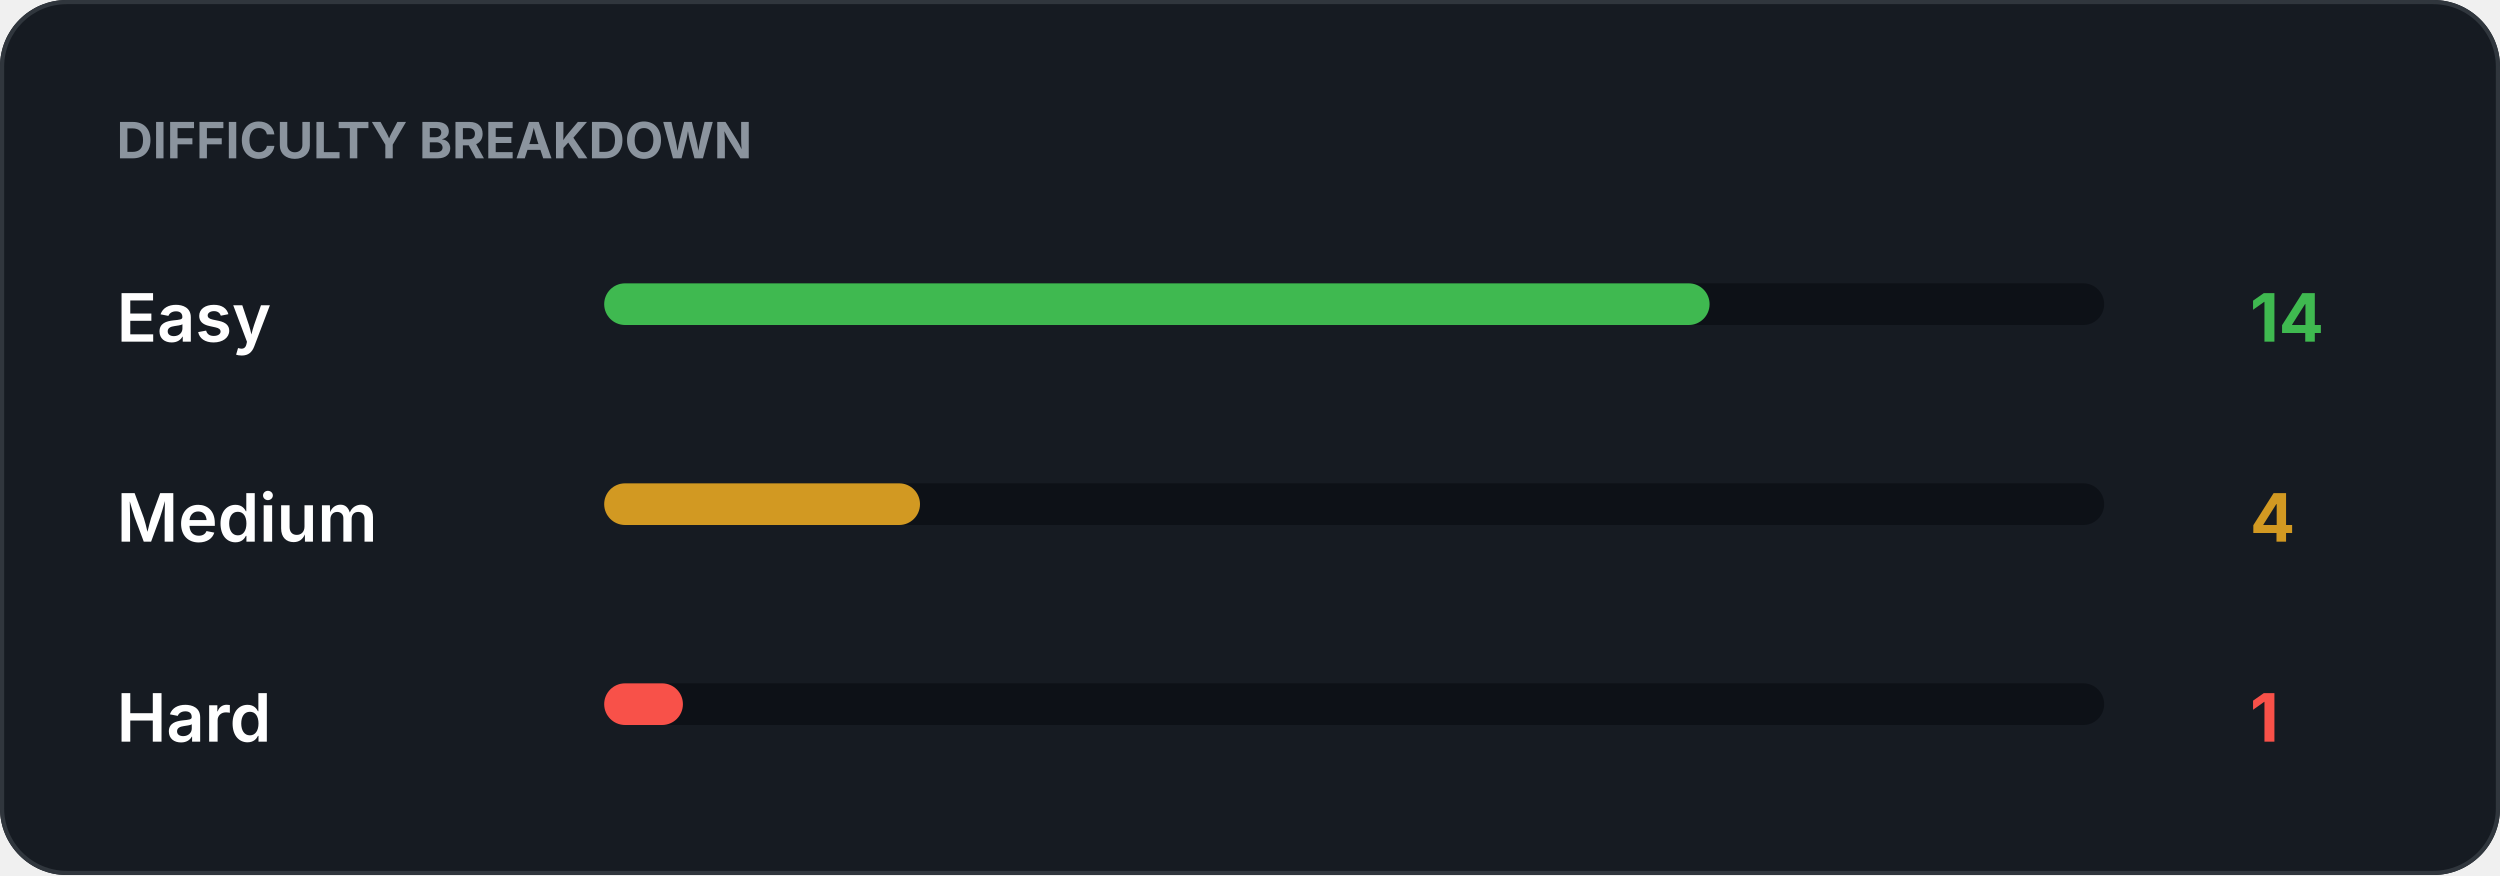
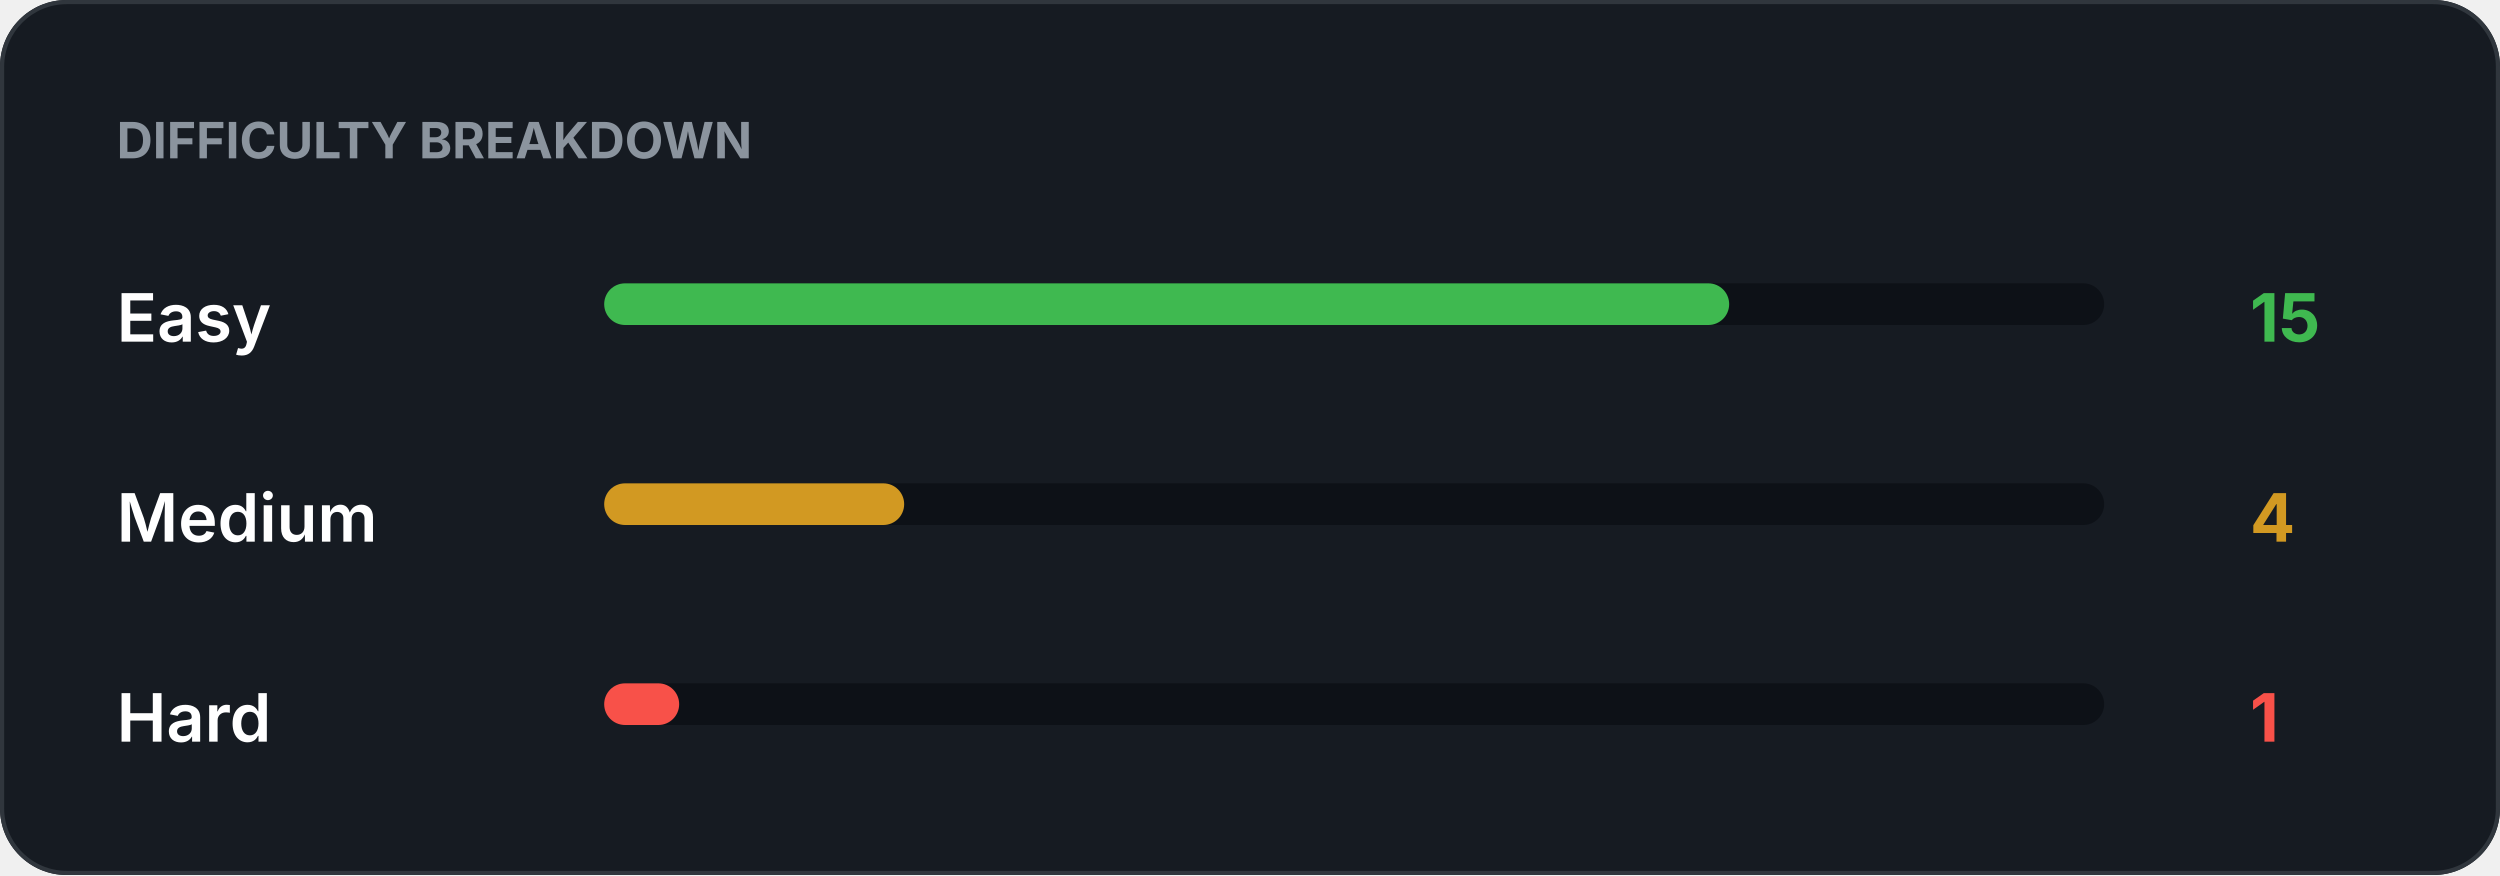
<svg xmlns="http://www.w3.org/2000/svg" width="600" height="210" viewBox="0 0 600 210">
  <rect width="100%" height="100%" rx="16" fill="#161B22" />
  <rect x="0.5" y="0.5" width="599" height="209" rx="15.5" fill="none" stroke="#30363D" />
  <text x="28" y="38" fill="#8B949E" font-family="-apple-system,BlinkMacSystemFont,Segoe UI,sans-serif" font-size="12" font-weight="700">DIFFICULTY BREAKDOWN</text>
  <text x="28" y="82" fill="#FFFFFF" font-family="-apple-system,BlinkMacSystemFont,Segoe UI,sans-serif" font-size="16" font-weight="600">Easy</text>
-   <text x="540" y="82" fill="#3FB950" font-family="-apple-system,BlinkMacSystemFont,Segoe UI,sans-serif" font-size="16" font-weight="700">14</text>
+   <text x="540" y="82" fill="#3FB950" font-family="-apple-system,BlinkMacSystemFont,Segoe UI,sans-serif" font-size="16" font-weight="700">15</text>
  <rect x="145" y="68" width="360" height="10" rx="5" fill="#0D1117" />
-   <rect x="145" y="68" width="265.3" height="10" rx="5" fill="#3FB950" />
+   <rect x="145" y="68" width="270.0" height="10" rx="5" fill="#3FB950" />
  <text x="28" y="130" fill="#FFFFFF" font-family="-apple-system,BlinkMacSystemFont,Segoe UI,sans-serif" font-size="16" font-weight="600">Medium</text>
  <text x="540" y="130" fill="#D29922" font-family="-apple-system,BlinkMacSystemFont,Segoe UI,sans-serif" font-size="16" font-weight="700">4</text>
  <rect x="145" y="116" width="360" height="10" rx="5" fill="#0D1117" />
-   <rect x="145" y="116" width="75.8" height="10" rx="5" fill="#D29922" />
+   <rect x="145" y="116" width="72.0" height="10" rx="5" fill="#D29922" />
  <text x="28" y="178" fill="#FFFFFF" font-family="-apple-system,BlinkMacSystemFont,Segoe UI,sans-serif" font-size="16" font-weight="600">Hard</text>
  <text x="540" y="178" fill="#F85149" font-family="-apple-system,BlinkMacSystemFont,Segoe UI,sans-serif" font-size="16" font-weight="700">1</text>
  <rect x="145" y="164" width="360" height="10" rx="5" fill="#0D1117" />
-   <rect x="145" y="164" width="18.9" height="10" rx="5" fill="#F85149" />
+   <rect x="145" y="164" width="18.0" height="10" rx="5" fill="#F85149" />
</svg>
